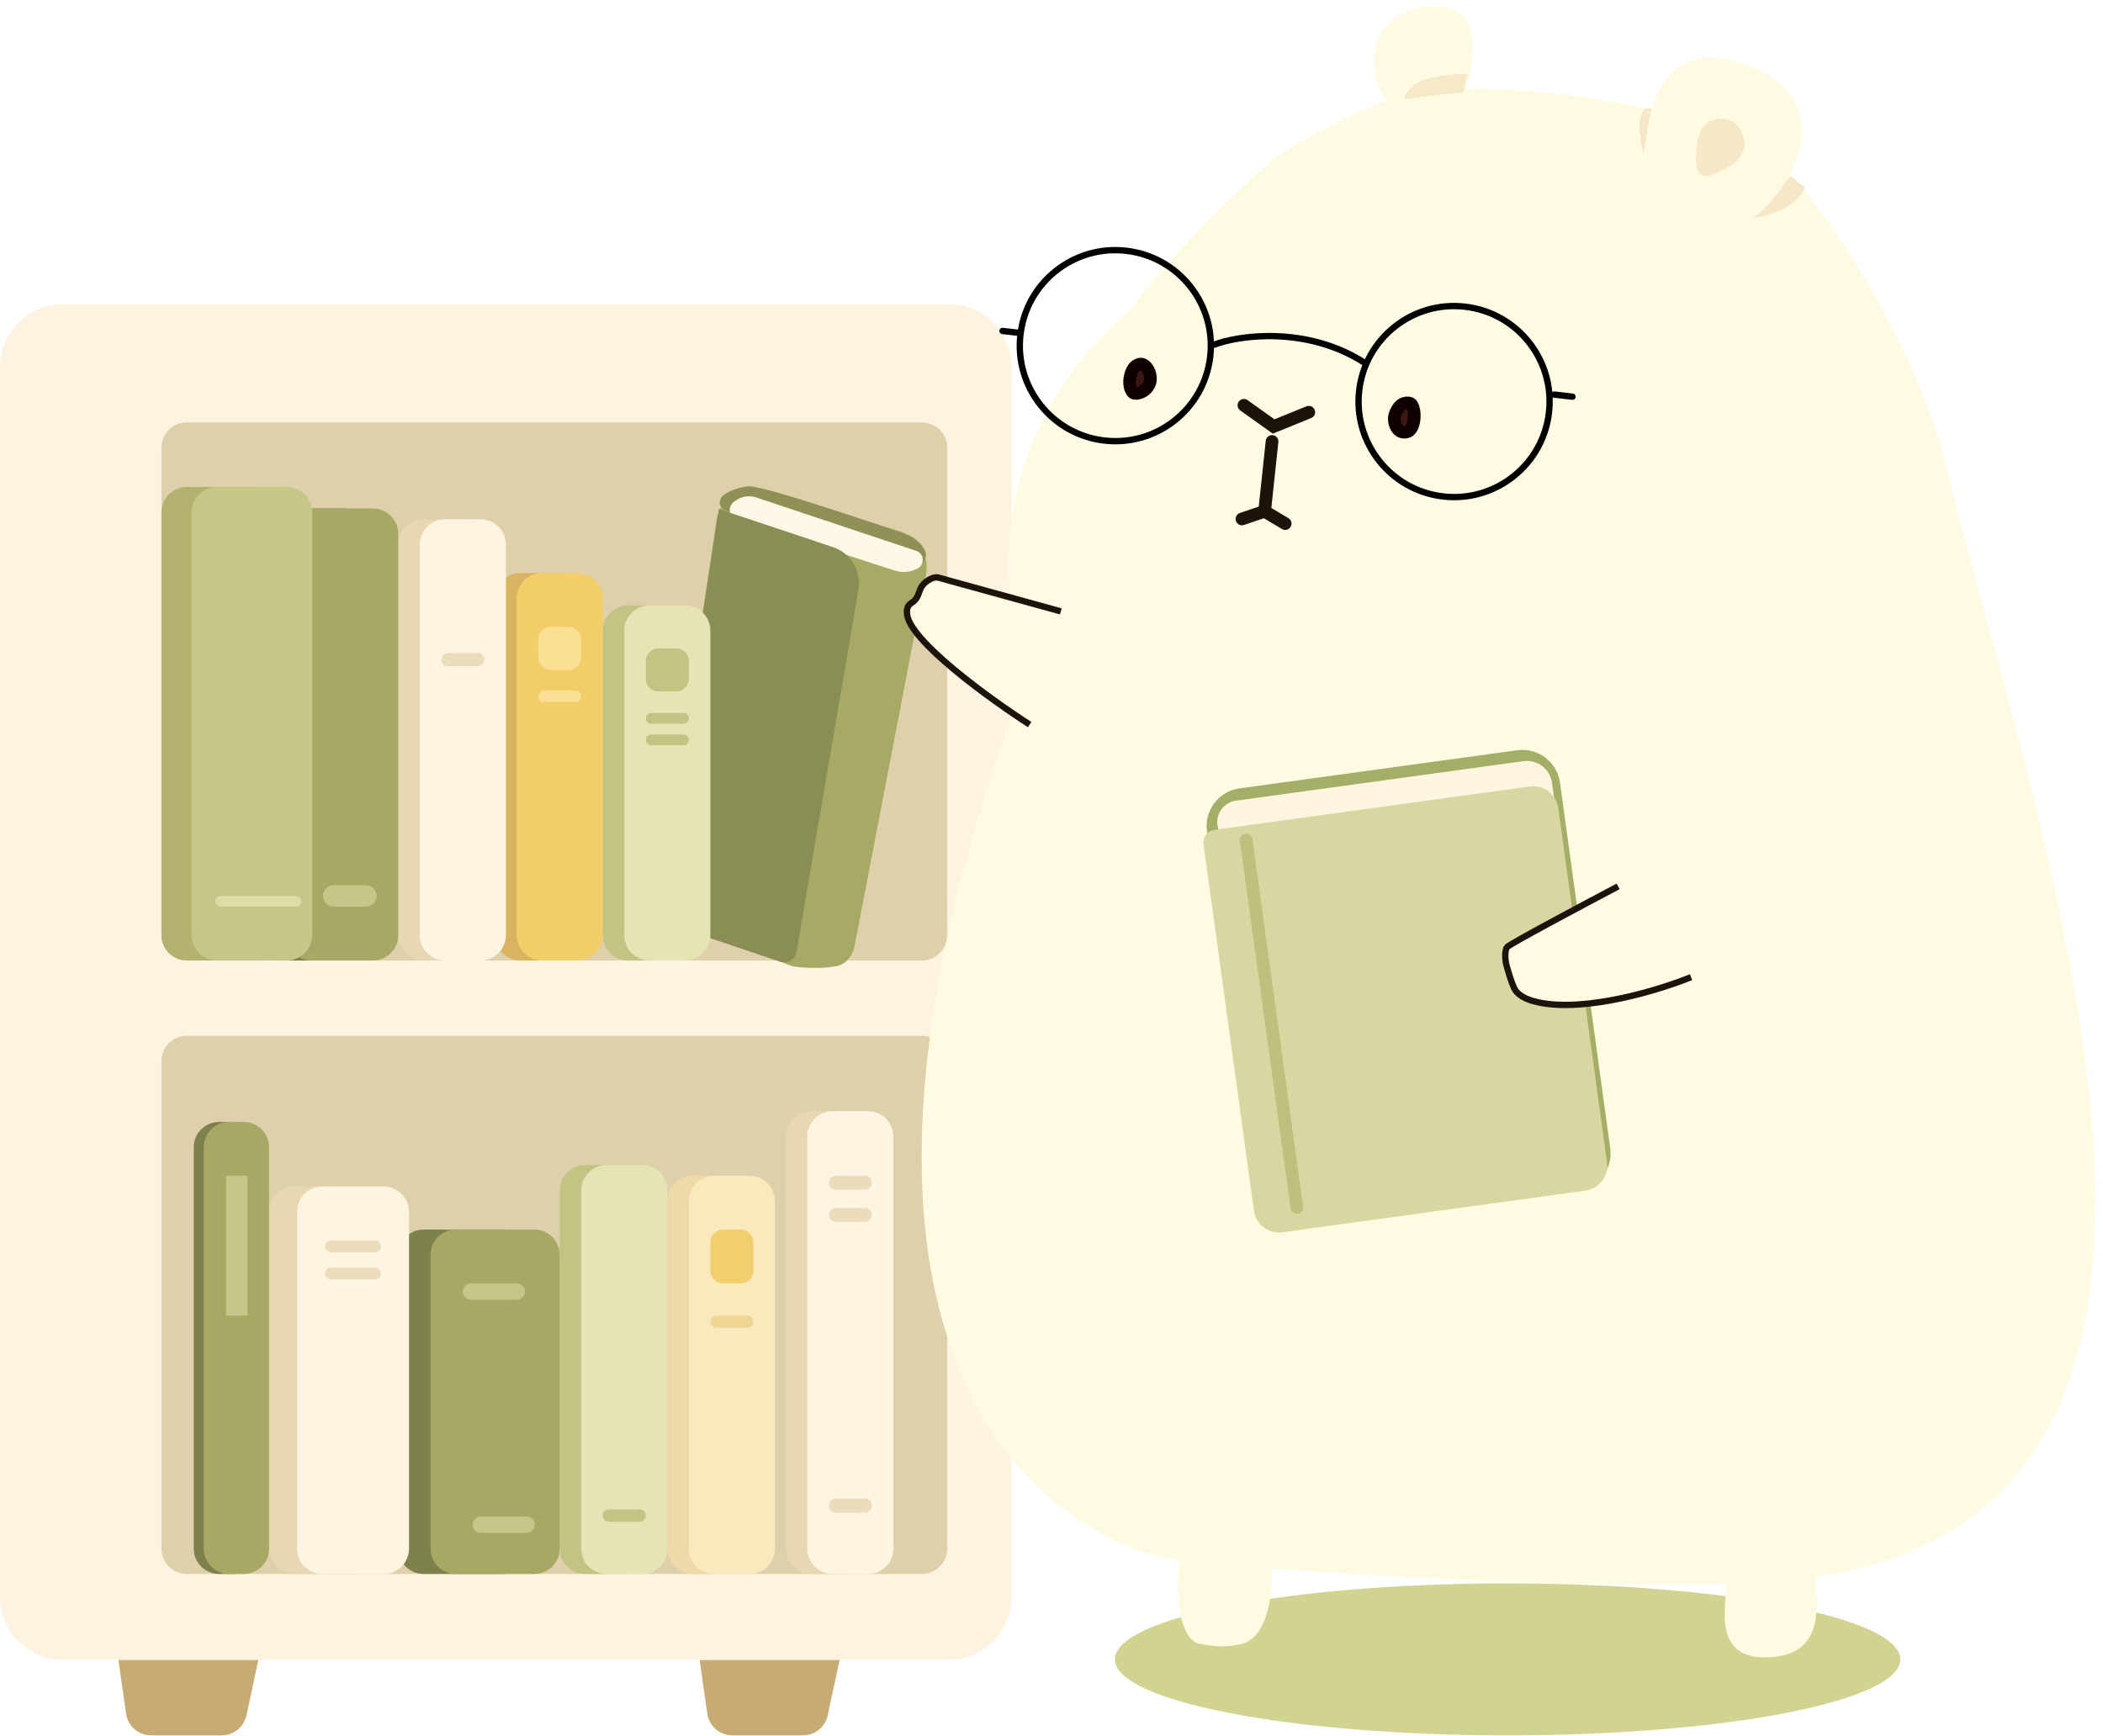
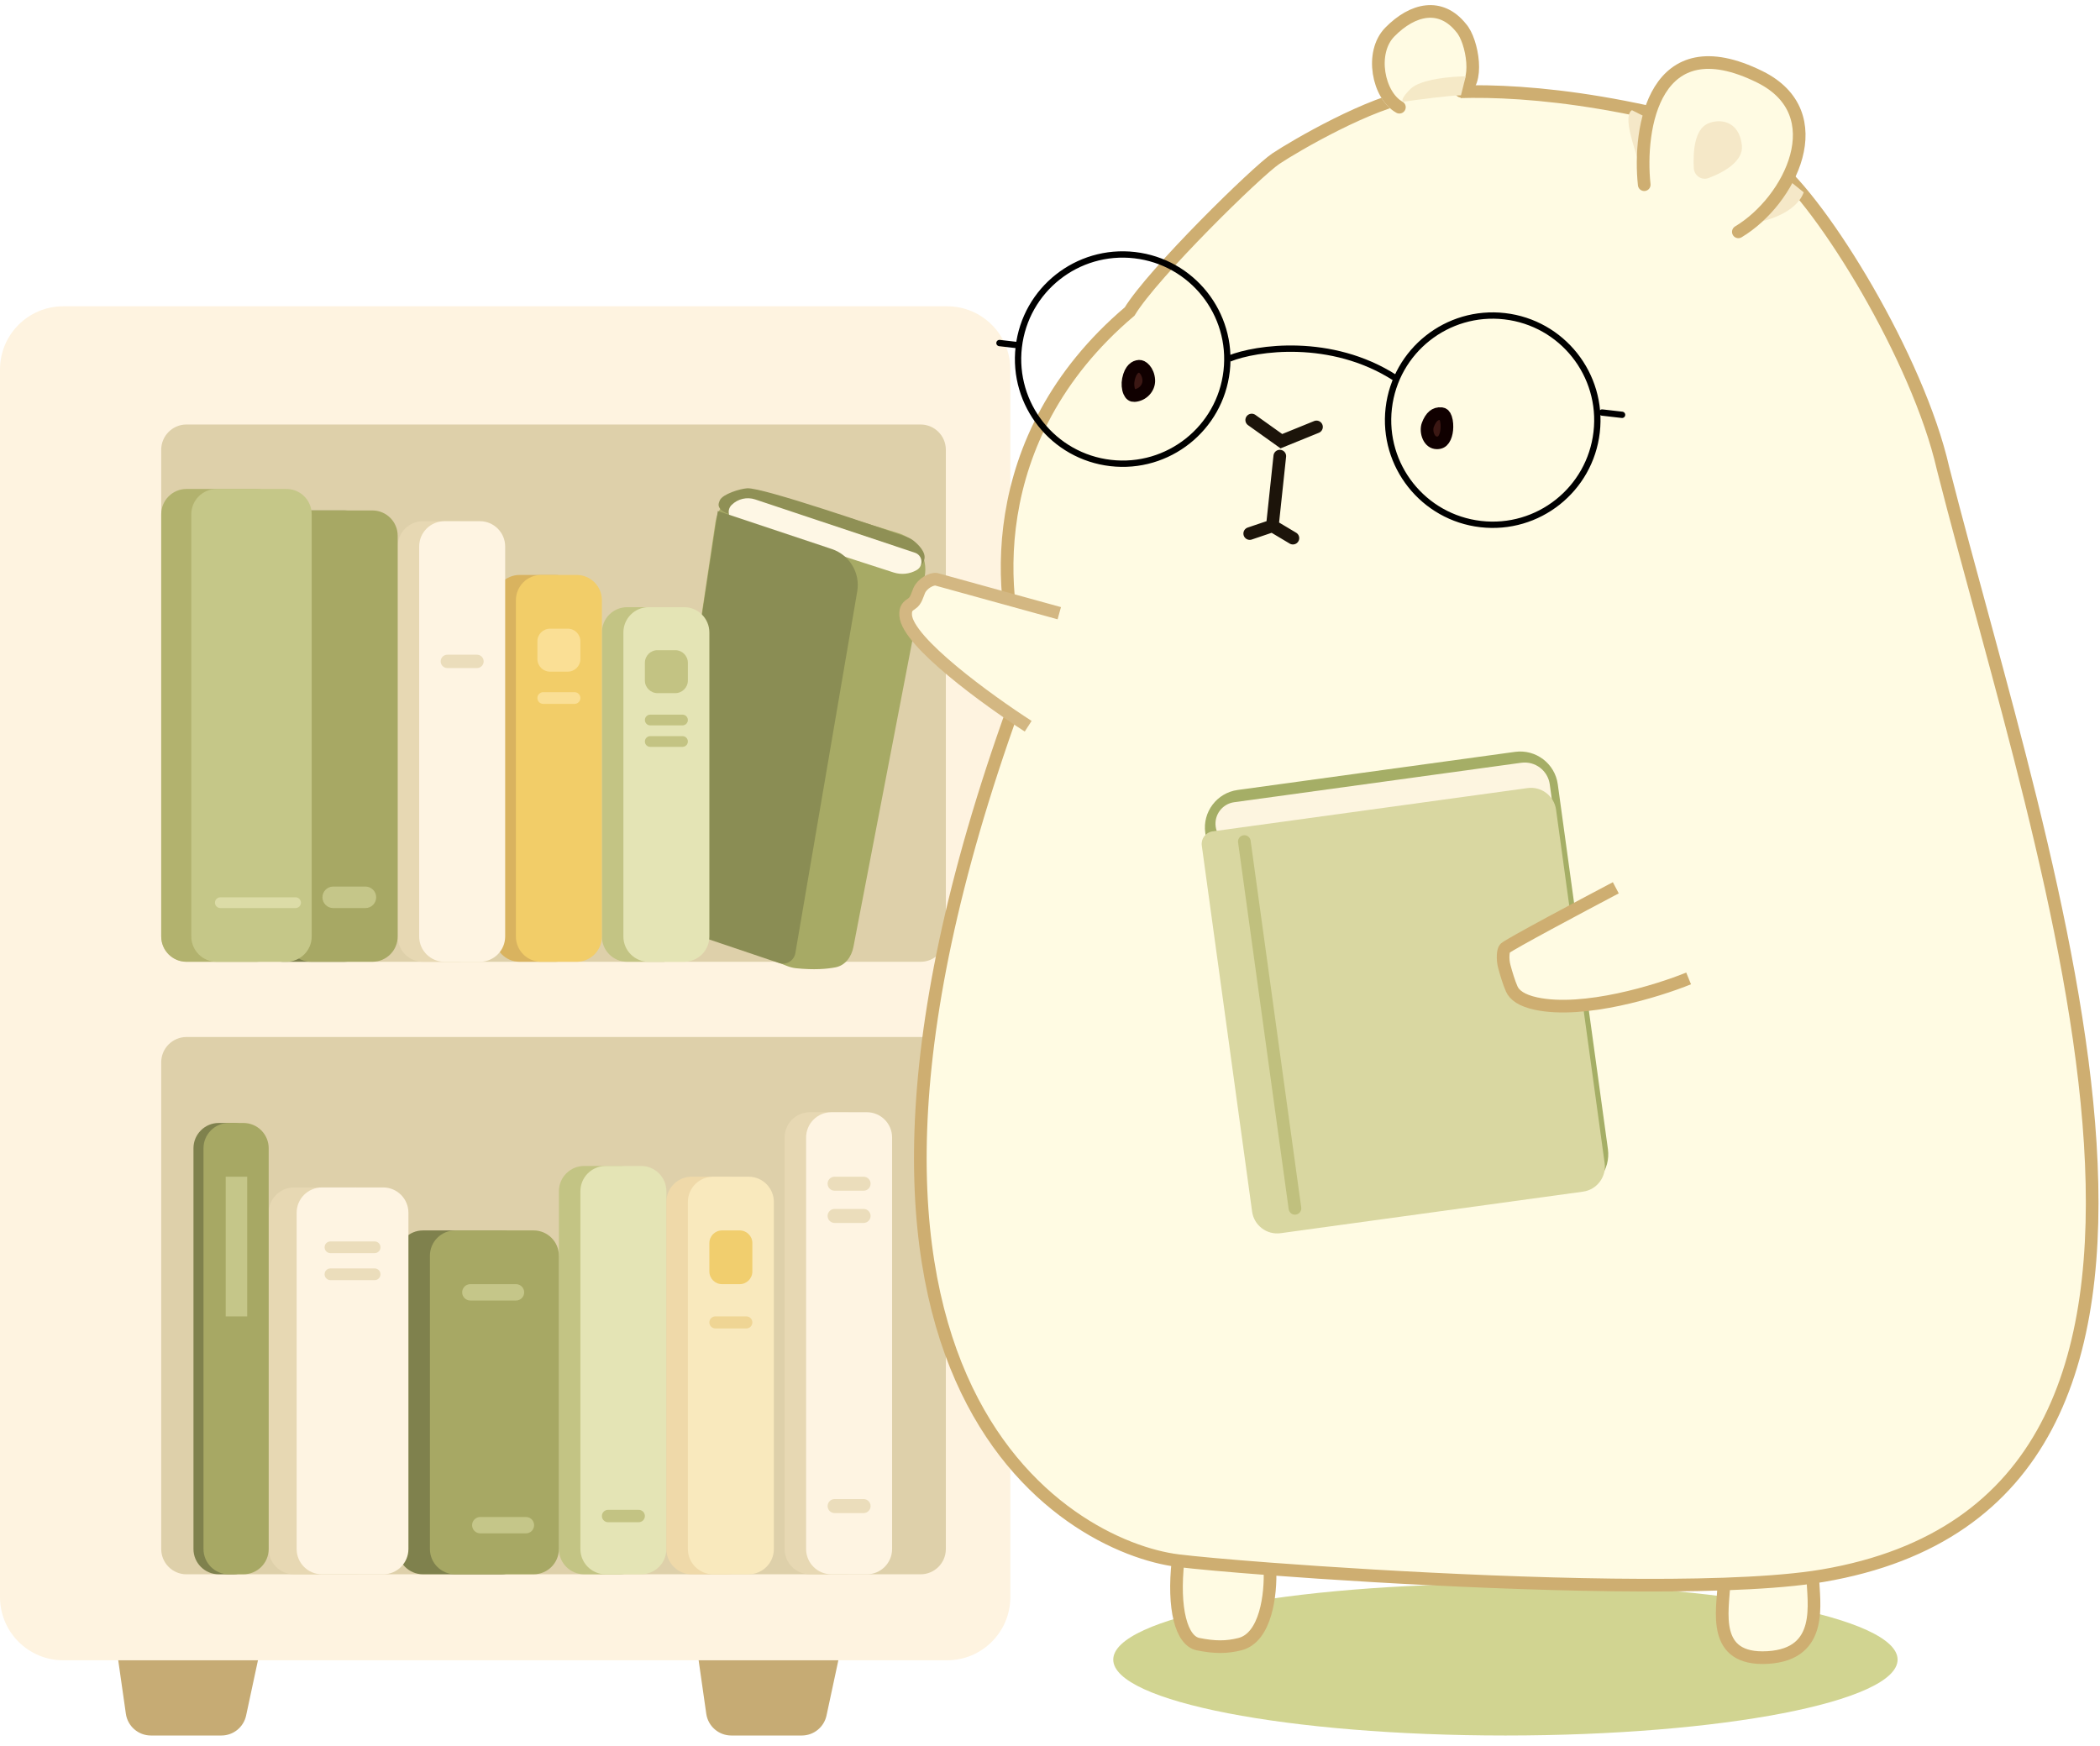
- <svg xmlns="http://www.w3.org/2000/svg" width="166" height="137" viewBox="0 0 166 137" fill="none">
-   <rect y="24" width="79.865" height="107.053" rx="5" fill="#FEF3E0" />
-   <rect x="12.744" y="33.346" width="62.023" height="42.481" rx="2" fill="#DED0AA" />
-   <rect x="12.744" y="81.775" width="62.023" height="42.481" rx="2" fill="#DED0AA" />
-   <path d="M56.553 41.09C56.824 39.273 58.649 38.124 60.404 38.666L71.029 41.942C72.491 42.393 73.38 43.872 73.091 45.375L67.464 74.637C67.312 75.426 66.83 76.114 66.042 76.267C65.356 76.399 64.345 76.481 62.939 76.338C62.683 76.312 62.433 76.246 62.195 76.151L54.137 72.928C52.846 72.411 52.079 71.075 52.284 69.7L56.553 41.09Z" fill="#A7AA65" />
-   <path d="M59.07 38.391C60.31 38.319 69.691 41.549 71.603 42.213C71.833 42.293 72.048 42.397 72.236 42.55C72.614 42.859 73.208 43.448 73.067 44.009C72.759 45.237 70.918 44.85 70.918 44.85L57.539 40.391C57.122 40.252 56.703 39.967 56.825 39.544C56.844 39.479 56.87 39.407 56.906 39.331C57.133 38.843 58.502 38.423 59.07 38.391Z" fill="#8F9055" />
-   <path d="M57.832 39.708C58.321 39.222 59.041 39.053 59.694 39.271L72.323 43.486C72.941 43.692 73.025 44.532 72.46 44.856C71.906 45.173 71.245 45.242 70.637 45.046L58.143 41.005C57.586 40.825 57.418 40.12 57.832 39.708Z" fill="#FEF7E5" />
-   <path d="M56.743 40.185L65.756 43.194C67.161 43.663 68.013 45.086 67.763 46.545L62.872 75.142C62.768 75.747 62.149 76.117 61.567 75.921L54.19 73.431C52.81 72.966 51.964 71.577 52.183 70.138L56.743 40.185Z" fill="#8A8D54" />
-   <rect x="47.578" y="47.789" width="6.797" height="28.038" rx="2" fill="#C3C484" />
-   <rect x="49.277" y="47.789" width="6.797" height="28.038" rx="2" fill="#E4E4B5" />
-   <rect width="3.398" height="3.398" rx="1" transform="matrix(1 0 0 -1 50.9766 54.5859)" fill="#C3C383" />
-   <rect width="3.398" height="0.85" rx="0.425" transform="matrix(1 0 0 -1 50.9766 57.1348)" fill="#C3C383" />
-   <rect width="3.398" height="0.85" rx="0.425" transform="matrix(1 0 0 -1 50.9766 58.834)" fill="#C3C383" />
-   <rect x="44.18" y="91.971" width="6.797" height="32.286" rx="2" fill="#C3C484" />
-   <rect x="45.879" y="91.971" width="6.797" height="32.286" rx="2" fill="#E4E4B5" />
-   <rect width="3.398" height="0.978" rx="0.489" transform="matrix(1 0 0 -1 47.5781 120.137)" fill="#C3C383" />
-   <rect x="39.082" y="45.24" width="6.797" height="30.587" rx="2" fill="#D9B35F" />
-   <rect x="40.781" y="45.24" width="6.797" height="30.587" rx="2" fill="#F2CD68" />
-   <rect width="3.398" height="3.398" rx="1" transform="matrix(1 0 0 -1 42.4805 52.8867)" fill="#FADF95" />
-   <rect width="3.398" height="0.927" rx="0.463" transform="matrix(1 0 0 -1 42.4805 55.4355)" fill="#FADF95" />
-   <rect x="31.436" y="40.992" width="6.797" height="34.835" rx="2" fill="#E7D8B3" />
-   <rect x="33.135" y="40.992" width="6.797" height="34.835" rx="2" fill="#FEF4E2" />
-   <rect width="3.398" height="1.056" rx="0.528" transform="matrix(1 0 0 -1 34.834 52.6035)" fill="#EBDDBB" />
-   <rect x="62.023" y="87.723" width="6.797" height="36.534" rx="2" fill="#E7D8B3" />
-   <rect x="63.722" y="87.723" width="6.797" height="36.534" rx="2" fill="#FEF4E2" />
-   <rect width="3.398" height="1.107" rx="0.554" transform="matrix(1 0 0 -1 65.4209 96.4746)" fill="#EBDDBB" />
-   <rect width="3.398" height="1.107" rx="0.554" transform="matrix(1 0 0 -1 65.4209 119.416)" fill="#EBDDBB" />
-   <rect width="3.398" height="1.107" rx="0.554" transform="matrix(1 0 0 -1 65.4209 93.9258)" fill="#EBDDBB" />
-   <rect x="52.677" y="92.82" width="6.797" height="31.436" rx="2" fill="#EFD9A9" />
-   <rect x="54.376" y="92.82" width="6.797" height="31.436" rx="2" fill="#F9E9BD" />
-   <rect width="3.398" height="0.953" rx="0.476" transform="matrix(1 0 0 -1 56.0752 104.816)" fill="#EFD594" />
-   <rect width="3.398" height="4.248" rx="1" transform="matrix(1 0 0 -1 56.0752 101.316)" fill="#F1CE6E" />
-   <rect x="20.391" y="40.143" width="8.836" height="35.684" rx="2" fill="#7F814D" />
-   <rect x="22.6" y="40.143" width="8.836" height="35.684" rx="2" fill="#A7A864" />
-   <rect width="4.248" height="1.699" rx="0.85" transform="matrix(1 0 0 -1 25.4883 71.5781)" fill="#C5C689" />
-   <rect x="31.436" y="97.068" width="10.195" height="27.188" rx="2" fill="#7F814D" />
-   <rect x="33.984" y="97.068" width="10.195" height="27.188" rx="2" fill="#A7A864" />
-   <rect width="4.902" height="1.295" rx="0.647" transform="matrix(1 0 0 -1 37.3174 121.02)" fill="#C5C689" />
-   <rect width="4.902" height="1.295" rx="0.647" transform="matrix(1 0 0 -1 36.5332 102.609)" fill="#C5C689" />
-   <rect x="12.744" y="38.443" width="9.516" height="37.383" rx="2" fill="#B2B26E" />
-   <rect x="15.123" y="38.443" width="9.516" height="37.383" rx="2" fill="#C5C788" />
-   <rect width="6.797" height="0.85" rx="0.425" transform="matrix(1 0 0 -1 16.9922 71.5781)" fill="#DCDCA7" />
-   <path d="M9.346 131.053H20.391L19.455 135.419C19.258 136.341 18.443 137 17.5 137H11.93C10.935 137 10.091 136.268 9.95 135.283L9.346 131.053Z" fill="#C6AB74" />
-   <path d="M55.226 131.053H66.271L65.335 135.419C65.137 136.341 64.323 137 63.379 137H57.81C56.815 137 55.971 136.268 55.83 135.283L55.226 131.053Z" fill="#C6AB74" />
-   <rect x="21.24" y="93.67" width="8.836" height="30.587" rx="2" fill="#E7D8B3" />
-   <rect x="23.449" y="93.67" width="8.836" height="30.587" rx="2" fill="#FEF4E2" />
-   <rect width="4.418" height="0.927" rx="0.463" transform="matrix(1 0 0 -1 25.6582 100.998)" fill="#EBDDBB" />
-   <rect width="4.418" height="0.927" rx="0.463" transform="matrix(1 0 0 -1 25.6582 98.8633)" fill="#EBDDBB" />
-   <rect x="15.293" y="88.572" width="5.154" height="35.684" rx="2" fill="#7F814D" />
-   <rect x="16.085" y="88.572" width="5.154" height="35.684" rx="2" fill="#A7A864" />
-   <rect width="1.699" height="11.045" transform="matrix(1 0 0 -1 17.8418 103.865)" fill="#C5C689" />
-   <ellipse cx="119" cy="131" rx="31" ry="6" fill="#D1D491" />
-   <path d="M81.108 53.064C78.907 47.694 77.464 34.447 89.294 24.412C91.143 21.375 99.364 13.32 100.864 12.32C102.364 11.32 108.364 7.82 111.864 7.32C115.364 6.82 123.055 6.595 134.318 9.624L140.22 12.8C144.049 15.837 151.615 28.109 153.595 36.823C161.649 68.512 179.738 118.289 144.089 124.363C143.835 124.406 143.571 124.447 143.297 124.486C143.341 126.469 144.221 130.568 139.732 130.832C135.243 131.097 136.194 127.092 136.274 125.023C125.524 125.395 109.86 124.545 100.385 123.828C100.473 125.855 100.061 129.263 98.009 129.776C96.952 130.04 96.028 130.04 94.708 129.776C93.387 129.512 92.7 126.977 93.123 123.174C84.541 122.118 59.982 109.047 81.108 53.064Z" fill="#FFFBE3" />
-   <path d="M98.189 31.996L100.534 33.669L103.31 32.541M100.409 34.85L99.822 40.365M99.822 40.365L98.032 40.971M99.822 40.365L101.445 41.334" stroke="#1C140A" stroke-linecap="round" />
-   <path d="M74.006 45.582L83.734 48.265L81.275 57.202C78.101 55.156 71.72 50.538 71.591 48.433C71.556 47.877 71.748 47.722 72.086 47.497C72.416 47.277 72.502 46.841 72.66 46.477C72.902 45.919 73.618 45.532 74.006 45.582Z" fill="#FFFBE3" />
-   <path d="M83.734 48.265L74.006 45.582C73.618 45.532 72.902 45.919 72.66 46.477C72.502 46.841 72.416 47.277 72.086 47.497C71.748 47.722 71.556 47.877 71.591 48.433C71.72 50.538 78.101 55.156 81.275 57.202" stroke="#1C140A" stroke-width="0.5" />
-   <path d="M95.273 65.621C95.047 63.979 96.195 62.466 97.836 62.24L119.759 59.227C121.401 59.002 122.914 60.15 123.14 61.791L127.103 90.634C127.329 92.275 126.181 93.789 124.54 94.014L102.617 97.027C100.976 97.253 99.462 96.105 99.236 94.464L95.273 65.621Z" fill="#A5AE66" />
-   <path d="M96.098 65.14C95.969 64.202 96.625 63.337 97.563 63.208L120.253 60.09C121.347 59.939 122.356 60.705 122.507 61.799L122.701 63.214L98.029 66.605C97.091 66.734 96.227 66.078 96.098 65.14Z" fill="#FDF5E0" />
-   <path d="M95 66.639C94.925 66.092 95.308 65.588 95.855 65.512L120.75 62.091C121.844 61.941 122.853 62.706 123.004 63.8L126.844 91.744C126.994 92.839 126.229 93.848 125.135 93.998L101.23 97.283C100.136 97.433 99.127 96.668 98.977 95.574L95 66.639Z" fill="#D9D7A1" />
-   <path d="M98.364 66.318L102.364 95.318" stroke="#C0C07E" stroke-linecap="round" />
-   <path d="M118.976 74.755C119.345 74.427 124.964 71.433 127.727 69.976L133.483 77.142C131.034 78.141 125.195 79.937 121.426 79.133C120.291 78.891 119.715 78.461 119.5 77.973C119.278 77.468 119.064 76.75 118.919 76.217C118.758 75.628 118.804 74.907 118.976 74.755Z" fill="#FFFBE3" />
-   <path d="M127.727 69.976C124.964 71.433 119.345 74.427 118.976 74.755C118.804 74.907 118.758 75.628 118.919 76.217C119.064 76.75 119.278 77.468 119.5 77.973C119.715 78.461 120.291 78.891 121.426 79.133C125.195 79.937 131.034 78.141 133.483 77.142" stroke="#1C140A" stroke-width="0.5" />
-   <path d="M109.864 2.32C108.269 3.947 108.951 7.332 110.621 8.261C111.159 8.41 112.613 8.591 114.133 8.119C115.653 7.646 115.924 3.805 115.609 2.507C115.132 0.539 111.686 0.461 109.864 2.32Z" fill="#FFFBE3" stroke="#FFFBE3" stroke-linecap="round" />
-   <path d="M110.989 7.82C110.822 7.82 110.689 7.62 111.489 6.82C112.289 6.02 114.863 5.82 115.863 5.82L115.488 7.32C114.688 7.32 112.155 7.654 110.989 7.82Z" fill="#F5E9C7" />
-   <path d="M142.467 14.788C141.842 16.464 139.366 17.132 138.206 17.256L141.366 13.9L142.467 14.788Z" fill="#F5E8C8" />
-   <path d="M129.861 8.595C129.108 9.078 129.465 11.152 129.737 12.129L130.358 8.542L129.861 8.595Z" fill="#F5E8C8" />
-   <path d="M139.103 5.686C130.743 1.546 129.48 9.736 129.96 14.21C131.452 16.866 135.542 17.802 137.4 17.938C141.495 15.487 144.945 8.58 139.103 5.686Z" fill="#FFFBE3" />
-   <path d="M137.691 11.277C137.822 12.493 136.348 13.372 135.062 13.856C134.499 14.068 133.916 13.662 133.887 13.061C133.828 11.778 133.935 10.037 134.992 9.555C135.902 9.139 137.478 9.288 137.691 11.277Z" fill="#F5E8C8" />
-   <path d="M111.207 31.812C111.336 31.824 111.451 31.9 111.541 32.168C111.634 32.442 111.65 32.8 111.622 33.081C111.595 33.36 111.517 33.645 111.381 33.843C111.263 34.015 111.103 34.125 110.826 34.117C110.548 34.11 110.329 33.945 110.189 33.648C110.042 33.338 110.027 32.965 110.12 32.712C110.245 32.371 110.402 32.132 110.575 31.989C110.735 31.857 110.932 31.785 111.207 31.812Z" fill="#3C1814" stroke="#100000" />
-   <path d="M90.057 28.742C90.15 28.737 90.317 28.788 90.488 28.985C90.653 29.174 90.788 29.467 90.809 29.834C90.845 30.473 90.3 31.023 89.669 31.059C89.506 31.069 89.377 30.997 89.272 30.754C89.16 30.493 89.131 30.12 89.197 29.791C89.283 29.36 89.433 29.103 89.579 28.957C89.72 28.816 89.883 28.752 90.057 28.742Z" fill="#3C1814" stroke="#100000" />
-   <circle cx="88.038" cy="27.288" r="7.54" transform="rotate(6.58021 88.0385 27.2877)" stroke="black" stroke-width="0.5" />
-   <path d="M95.753 27.247C97.686 26.467 103.094 25.687 107.689 28.624" stroke="black" stroke-width="0.5" />
-   <path d="M80.446 26.278L79.135 26.127" stroke="black" stroke-width="0.5" stroke-linecap="round" />
-   <path d="M122.682 31.15L124.124 31.317" stroke="black" stroke-width="0.5" stroke-linecap="round" />
-   <circle cx="114.777" cy="31.702" r="7.54" transform="rotate(6.58021 114.777 31.7018)" stroke="black" stroke-width="0.5" />
+ <svg xmlns="http://www.w3.org/2000/svg" width="166" height="138" viewBox="0 0 166 138" fill="none">
+   <rect y="24.216" width="79.865" height="107.053" rx="5" fill="#FEF3E0" />
+   <rect x="12.744" y="33.562" width="62.023" height="42.481" rx="2" fill="#DED0AA" />
+   <rect x="12.744" y="81.99" width="62.023" height="42.481" rx="2" fill="#DED0AA" />
+   <path d="M56.553 41.305C56.824 39.489 58.649 38.34 60.404 38.881L71.029 42.158C72.491 42.609 73.38 44.088 73.091 45.591L67.464 74.853C67.312 75.641 66.83 76.33 66.042 76.482C65.356 76.615 64.345 76.697 62.939 76.554C62.683 76.528 62.433 76.462 62.195 76.367L54.137 73.144C52.846 72.627 52.079 71.291 52.284 69.915L56.553 41.305Z" fill="#A7AA65" />
+   <path d="M59.07 38.606C60.31 38.535 69.691 41.765 71.603 42.429C71.833 42.509 72.048 42.612 72.236 42.766C72.614 43.075 73.208 43.664 73.067 44.225C72.759 45.453 70.918 45.066 70.918 45.066L57.539 40.607C57.122 40.468 56.703 40.183 56.825 39.76C56.844 39.694 56.87 39.623 56.906 39.547C57.133 39.059 58.502 38.639 59.07 38.606Z" fill="#8F9055" />
+   <path d="M57.833 39.923C58.322 39.438 59.042 39.269 59.695 39.487L72.324 43.701C72.942 43.908 73.026 44.748 72.461 45.072C71.907 45.389 71.246 45.458 70.638 45.262L58.144 41.221C57.587 41.041 57.419 40.336 57.833 39.923Z" fill="#FEF7E5" />
+   <path d="M56.742 40.401L65.755 43.41C67.16 43.879 68.012 45.302 67.762 46.761L62.871 75.358C62.767 75.963 62.148 76.333 61.566 76.136L54.189 73.647C52.809 73.182 51.963 71.793 52.182 70.353L56.742 40.401Z" fill="#8A8D54" />
+   <rect x="47.578" y="48.005" width="6.797" height="28.038" rx="2" fill="#C3C484" />
+   <rect x="49.277" y="48.005" width="6.797" height="28.038" rx="2" fill="#E4E4B5" />
+   <rect width="3.398" height="3.398" rx="1" transform="matrix(1 0 0 -1 50.9766 54.8027)" fill="#C3C383" />
+   <rect width="3.398" height="0.85" rx="0.425" transform="matrix(1 0 0 -1 50.9766 57.3516)" fill="#C3C383" />
+   <rect width="3.398" height="0.85" rx="0.425" transform="matrix(1 0 0 -1 50.9766 59.0508)" fill="#C3C383" />
+   <rect x="44.18" y="92.185" width="6.797" height="32.286" rx="2" fill="#C3C484" />
+   <rect x="45.879" y="92.185" width="6.797" height="32.286" rx="2" fill="#E4E4B5" />
+   <rect width="3.398" height="0.978" rx="0.489" transform="matrix(1 0 0 -1 47.5781 120.352)" fill="#C3C383" />
+   <rect x="39.082" y="45.456" width="6.797" height="30.587" rx="2" fill="#D9B35F" />
+   <rect x="40.781" y="45.456" width="6.797" height="30.587" rx="2" fill="#F2CD68" />
+   <rect width="3.398" height="3.398" rx="1" transform="matrix(1 0 0 -1 42.4805 53.1035)" fill="#FADF95" />
+   <rect width="3.398" height="0.927" rx="0.463" transform="matrix(1 0 0 -1 42.4805 55.6523)" fill="#FADF95" />
+   <rect x="31.436" y="41.208" width="6.797" height="34.835" rx="2" fill="#E7D8B3" />
+   <rect x="33.135" y="41.208" width="6.797" height="34.835" rx="2" fill="#FEF4E2" />
+   <rect width="3.398" height="1.056" rx="0.528" transform="matrix(1 0 0 -1 34.834 52.8193)" fill="#EBDDBB" />
+   <rect x="62.022" y="87.936" width="6.797" height="36.534" rx="2" fill="#E7D8B3" />
+   <rect x="63.721" y="87.936" width="6.797" height="36.534" rx="2" fill="#FEF4E2" />
+   <rect width="3.398" height="1.107" rx="0.554" transform="matrix(1 0 0 -1 65.4199 96.6904)" fill="#EBDDBB" />
+   <rect width="3.398" height="1.107" rx="0.554" transform="matrix(1 0 0 -1 65.4199 119.63)" fill="#EBDDBB" />
+   <rect width="3.398" height="1.107" rx="0.554" transform="matrix(1 0 0 -1 65.4199 94.1416)" fill="#EBDDBB" />
+   <rect x="52.676" y="93.034" width="6.797" height="31.436" rx="2" fill="#EFD9A9" />
+   <rect x="54.375" y="93.034" width="6.797" height="31.436" rx="2" fill="#F9E9BD" />
+   <rect width="3.398" height="0.953" rx="0.476" transform="matrix(1 0 0 -1 56.0742 105.032)" fill="#EFD594" />
+   <rect width="3.398" height="4.248" rx="1" transform="matrix(1 0 0 -1 56.0742 101.53)" fill="#F1CE6E" />
+   <rect x="20.391" y="40.358" width="8.836" height="35.684" rx="2" fill="#7F814D" />
+   <rect x="22.6" y="40.358" width="8.836" height="35.684" rx="2" fill="#A7A864" />
+   <rect width="4.248" height="1.699" rx="0.85" transform="matrix(1 0 0 -1 25.4883 71.7949)" fill="#C5C689" />
+   <rect x="31.436" y="97.282" width="10.195" height="27.188" rx="2" fill="#7F814D" />
+   <rect x="33.984" y="97.282" width="10.195" height="27.188" rx="2" fill="#A7A864" />
+   <rect width="4.902" height="1.295" rx="0.647" transform="matrix(1 0 0 -1 37.3184 121.234)" fill="#C5C689" />
+   <rect width="4.902" height="1.295" rx="0.647" transform="matrix(1 0 0 -1 36.5332 102.825)" fill="#C5C689" />
+   <rect x="12.744" y="38.659" width="9.516" height="37.383" rx="2" fill="#B2B26E" />
+   <rect x="15.123" y="38.659" width="9.516" height="37.383" rx="2" fill="#C5C788" />
+   <rect width="6.797" height="0.85" rx="0.425" transform="matrix(1 0 0 -1 16.9922 71.7949)" fill="#DCDCA7" />
+   <path d="M9.346 131.269H20.391L19.455 135.635C19.258 136.557 18.443 137.216 17.5 137.216H11.93C10.935 137.216 10.091 136.484 9.95 135.499L9.346 131.269Z" fill="#C6AB74" />
+   <path d="M55.225 131.269H66.27L65.334 135.635C65.136 136.557 64.322 137.216 63.379 137.216H57.809C56.813 137.216 55.97 136.484 55.829 135.499L55.225 131.269Z" fill="#C6AB74" />
+   <rect x="21.24" y="93.884" width="8.836" height="30.587" rx="2" fill="#E7D8B3" />
+   <rect x="23.449" y="93.884" width="8.836" height="30.587" rx="2" fill="#FEF4E2" />
+   <rect width="4.418" height="0.927" rx="0.463" transform="matrix(1 0 0 -1 25.6582 101.212)" fill="#EBDDBB" />
+   <rect width="4.418" height="0.927" rx="0.463" transform="matrix(1 0 0 -1 25.6582 99.0781)" fill="#EBDDBB" />
+   <rect x="15.293" y="88.786" width="5.154" height="35.684" rx="2" fill="#7F814D" />
+   <rect x="16.086" y="88.786" width="5.154" height="35.684" rx="2" fill="#A7A864" />
+   <rect width="1.699" height="11.045" transform="matrix(1 0 0 -1 17.8418 104.079)" fill="#C5C689" />
+   <ellipse cx="119" cy="131.216" rx="31" ry="6" fill="#D1D491" />
+   <path d="M81.108 53.281C78.907 47.911 77.464 34.663 89.294 24.629C91.143 21.592 99.364 13.536 100.864 12.536C102.364 11.536 108.364 8.036 111.864 7.536C115.364 7.036 123.055 6.811 134.318 9.841L140.22 13.017C144.049 16.054 151.615 28.326 153.595 37.04C161.649 68.729 179.738 118.506 144.089 124.58C143.835 124.623 143.571 124.664 143.297 124.703C143.341 126.686 144.221 130.785 139.732 131.049C135.243 131.313 136.194 127.308 136.274 125.24C125.524 125.612 109.86 124.762 100.385 124.045C100.473 126.072 100.061 129.48 98.009 129.993C96.952 130.257 96.028 130.257 94.708 129.993C93.387 129.729 92.7 127.194 93.123 123.391C84.541 122.335 59.982 109.263 81.108 53.281Z" fill="#FFFBE3" />
+   <path d="M93.123 123.391C84.541 122.335 59.982 109.263 81.108 53.281C78.907 47.911 77.464 34.663 89.294 24.629C91.143 21.592 99.364 13.536 100.864 12.536C102.364 11.536 108.364 8.036 111.864 7.536C115.364 7.036 123.055 6.811 134.318 9.841L140.22 13.017C144.049 16.054 151.615 28.326 153.595 37.04C161.649 68.729 179.738 118.506 144.089 124.58C143.835 124.623 143.571 124.664 143.297 124.703M93.123 123.391C94.427 123.552 97.014 123.79 100.385 124.045M93.123 123.391C92.7 127.194 93.387 129.729 94.708 129.993C96.028 130.257 96.952 130.257 98.009 129.993C100.061 129.48 100.473 126.072 100.385 124.045M100.385 124.045C109.86 124.762 125.524 125.612 136.274 125.24M136.274 125.24C136.194 127.308 135.243 131.313 139.732 131.049C144.221 130.785 143.341 126.686 143.297 124.703M136.274 125.24C138.987 125.146 141.388 124.974 143.297 124.703" stroke="#CEAE71" />
+   <path d="M98.945 33.209L101.29 34.882L104.066 33.754M101.165 36.063L100.578 41.578M100.578 41.578L98.788 42.184M100.578 41.578L102.201 42.547" stroke="#1C140A" stroke-linecap="round" />
+   <path d="M74.006 45.798L83.734 48.482L81.275 57.419C78.101 55.373 71.72 50.755 71.591 48.65C71.556 48.094 71.748 47.939 72.086 47.714C72.416 47.494 72.502 47.058 72.66 46.694C72.902 46.135 73.618 45.748 74.006 45.798Z" fill="#FFFBE3" />
+   <path d="M83.734 48.482L74.006 45.798C73.618 45.748 72.902 46.135 72.66 46.694C72.502 47.058 72.416 47.494 72.086 47.714C71.748 47.939 71.556 48.094 71.591 48.65C71.72 50.755 78.101 55.373 81.275 57.419" stroke="#D3B782" />
+   <path d="M95.272 65.838C95.046 64.197 96.194 62.683 97.835 62.458L119.758 59.445C121.4 59.219 122.913 60.367 123.139 62.009L127.102 90.852C127.328 92.493 126.18 94.007 124.539 94.232L102.616 97.245C100.975 97.471 99.461 96.323 99.236 94.681L95.272 65.838Z" fill="#A5AE66" />
+   <path d="M96.097 65.358C95.968 64.42 96.624 63.555 97.562 63.426L120.252 60.307C121.347 60.157 122.356 60.922 122.506 62.017L122.7 63.432L98.028 66.823C97.091 66.951 96.226 66.296 96.097 65.358Z" fill="#FDF5E0" />
+   <path d="M94.999 66.857C94.924 66.31 95.307 65.805 95.854 65.73L120.749 62.309C121.843 62.158 122.852 62.924 123.003 64.018L126.843 91.962C126.993 93.056 126.228 94.065 125.134 94.216L101.229 97.501C100.135 97.651 99.126 96.886 98.976 95.792L94.999 66.857Z" fill="#D9D7A1" />
+   <path d="M98.363 66.536L102.363 95.536" stroke="#C0C07E" stroke-linecap="round" />
+   <path d="M118.974 74.97C119.343 74.643 124.962 71.648 127.725 70.192L133.481 77.358C131.032 78.356 125.193 80.153 121.424 79.349C120.289 79.107 119.713 78.677 119.498 78.189C119.276 77.684 119.062 76.966 118.917 76.433C118.756 75.844 118.802 75.123 118.974 74.97Z" fill="#FFFBE3" />
+   <path d="M127.725 70.192C124.962 71.648 119.343 74.643 118.974 74.97C118.802 75.123 118.756 75.844 118.917 76.433C119.062 76.966 119.276 77.684 119.498 78.189C119.713 78.677 120.289 79.107 121.424 79.349C125.193 80.153 131.032 78.356 133.481 77.358" stroke="#CEAE71" />
+   <path d="M109.863 2.536C108.268 4.163 108.95 7.547 110.621 8.477C111.158 8.626 112.612 8.806 114.132 8.334C115.652 7.862 115.923 4.021 115.608 2.723C115.131 0.755 111.685 0.676 109.863 2.536Z" fill="#FFFBE3" stroke="#FFFBE3" stroke-linecap="round" />
+   <path d="M110.619 8.477C108.949 7.547 108.266 4.163 109.861 2.536C111.684 0.676 113.893 0.194 115.5 2.209C116.392 3.198 117.018 6.74 115.499 7.212" stroke="#CEAE71" stroke-linecap="round" />
+   <path d="M110.988 8.036C110.821 8.036 110.688 7.836 111.488 7.036C112.288 6.236 114.862 6.036 115.862 6.036L115.487 7.536C114.687 7.536 112.154 7.869 110.988 8.036Z" fill="#F5E9C7" />
+   <path d="M142.581 15.207C141.956 16.883 139.48 17.551 138.32 17.675L141.48 14.319L142.581 15.207Z" fill="#F5E8C8" />
+   <path d="M129 8.712C128.247 9.195 129.227 11.736 129.499 12.712L129.999 9.212L129 8.712Z" fill="#F5E8C8" />
+   <path d="M139.103 5.905C130.743 1.765 129.48 9.955 129.96 14.429C131.452 17.085 135.542 18.021 137.4 18.157C141.495 15.706 144.945 8.798 139.103 5.905Z" fill="#FFFBE3" />
+   <path d="M129.972 14.603C129.492 10.128 130.754 1.939 139.115 6.079C144.957 8.972 141.507 15.88 137.412 18.331" stroke="#CEAE71" stroke-linecap="round" />
+   <path d="M137.692 11.496C137.822 12.713 136.349 13.592 135.063 14.076C134.5 14.288 133.916 13.881 133.888 13.28C133.829 11.998 133.936 10.257 134.993 9.774C135.903 9.359 137.479 9.508 137.692 11.496Z" fill="#F5E8C8" />
+   <path d="M113.951 32.706C114.079 32.719 114.194 32.795 114.285 33.063C114.377 33.337 114.393 33.694 114.365 33.976C114.338 34.255 114.26 34.539 114.124 34.737C114.006 34.909 113.846 35.02 113.569 35.012C113.291 35.005 113.072 34.84 112.932 34.543C112.786 34.233 112.77 33.86 112.863 33.607C112.988 33.265 113.145 33.027 113.318 32.884C113.478 32.752 113.675 32.68 113.951 32.706Z" fill="#3C1814" stroke="#100000" />
+   <path d="M90.056 28.958C90.149 28.952 90.316 29.004 90.487 29.201C90.652 29.39 90.787 29.683 90.808 30.05C90.844 30.688 90.299 31.239 89.668 31.275C89.505 31.285 89.376 31.213 89.271 30.97C89.159 30.709 89.13 30.335 89.196 30.007C89.282 29.575 89.432 29.319 89.578 29.173C89.719 29.032 89.882 28.968 90.056 28.958Z" fill="#3C1814" stroke="#100000" />
+   <circle cx="88.747" cy="28.391" r="8.271" transform="rotate(6.58021 88.7466 28.391)" stroke="black" stroke-width="0.5" />
+   <path d="M97.184 28.347C99.299 27.494 105.215 26.64 110.241 29.853" stroke="black" stroke-width="0.5" />
+   <path d="M80.441 27.288L79.006 27.122" stroke="black" stroke-width="0.5" stroke-linecap="round" />
+   <path d="M126.643 32.616L128.221 32.798" stroke="black" stroke-width="0.5" stroke-linecap="round" />
+   <circle cx="117.995" cy="33.219" r="8.271" transform="rotate(6.58021 117.995 33.2191)" stroke="black" stroke-width="0.5" />
</svg>
